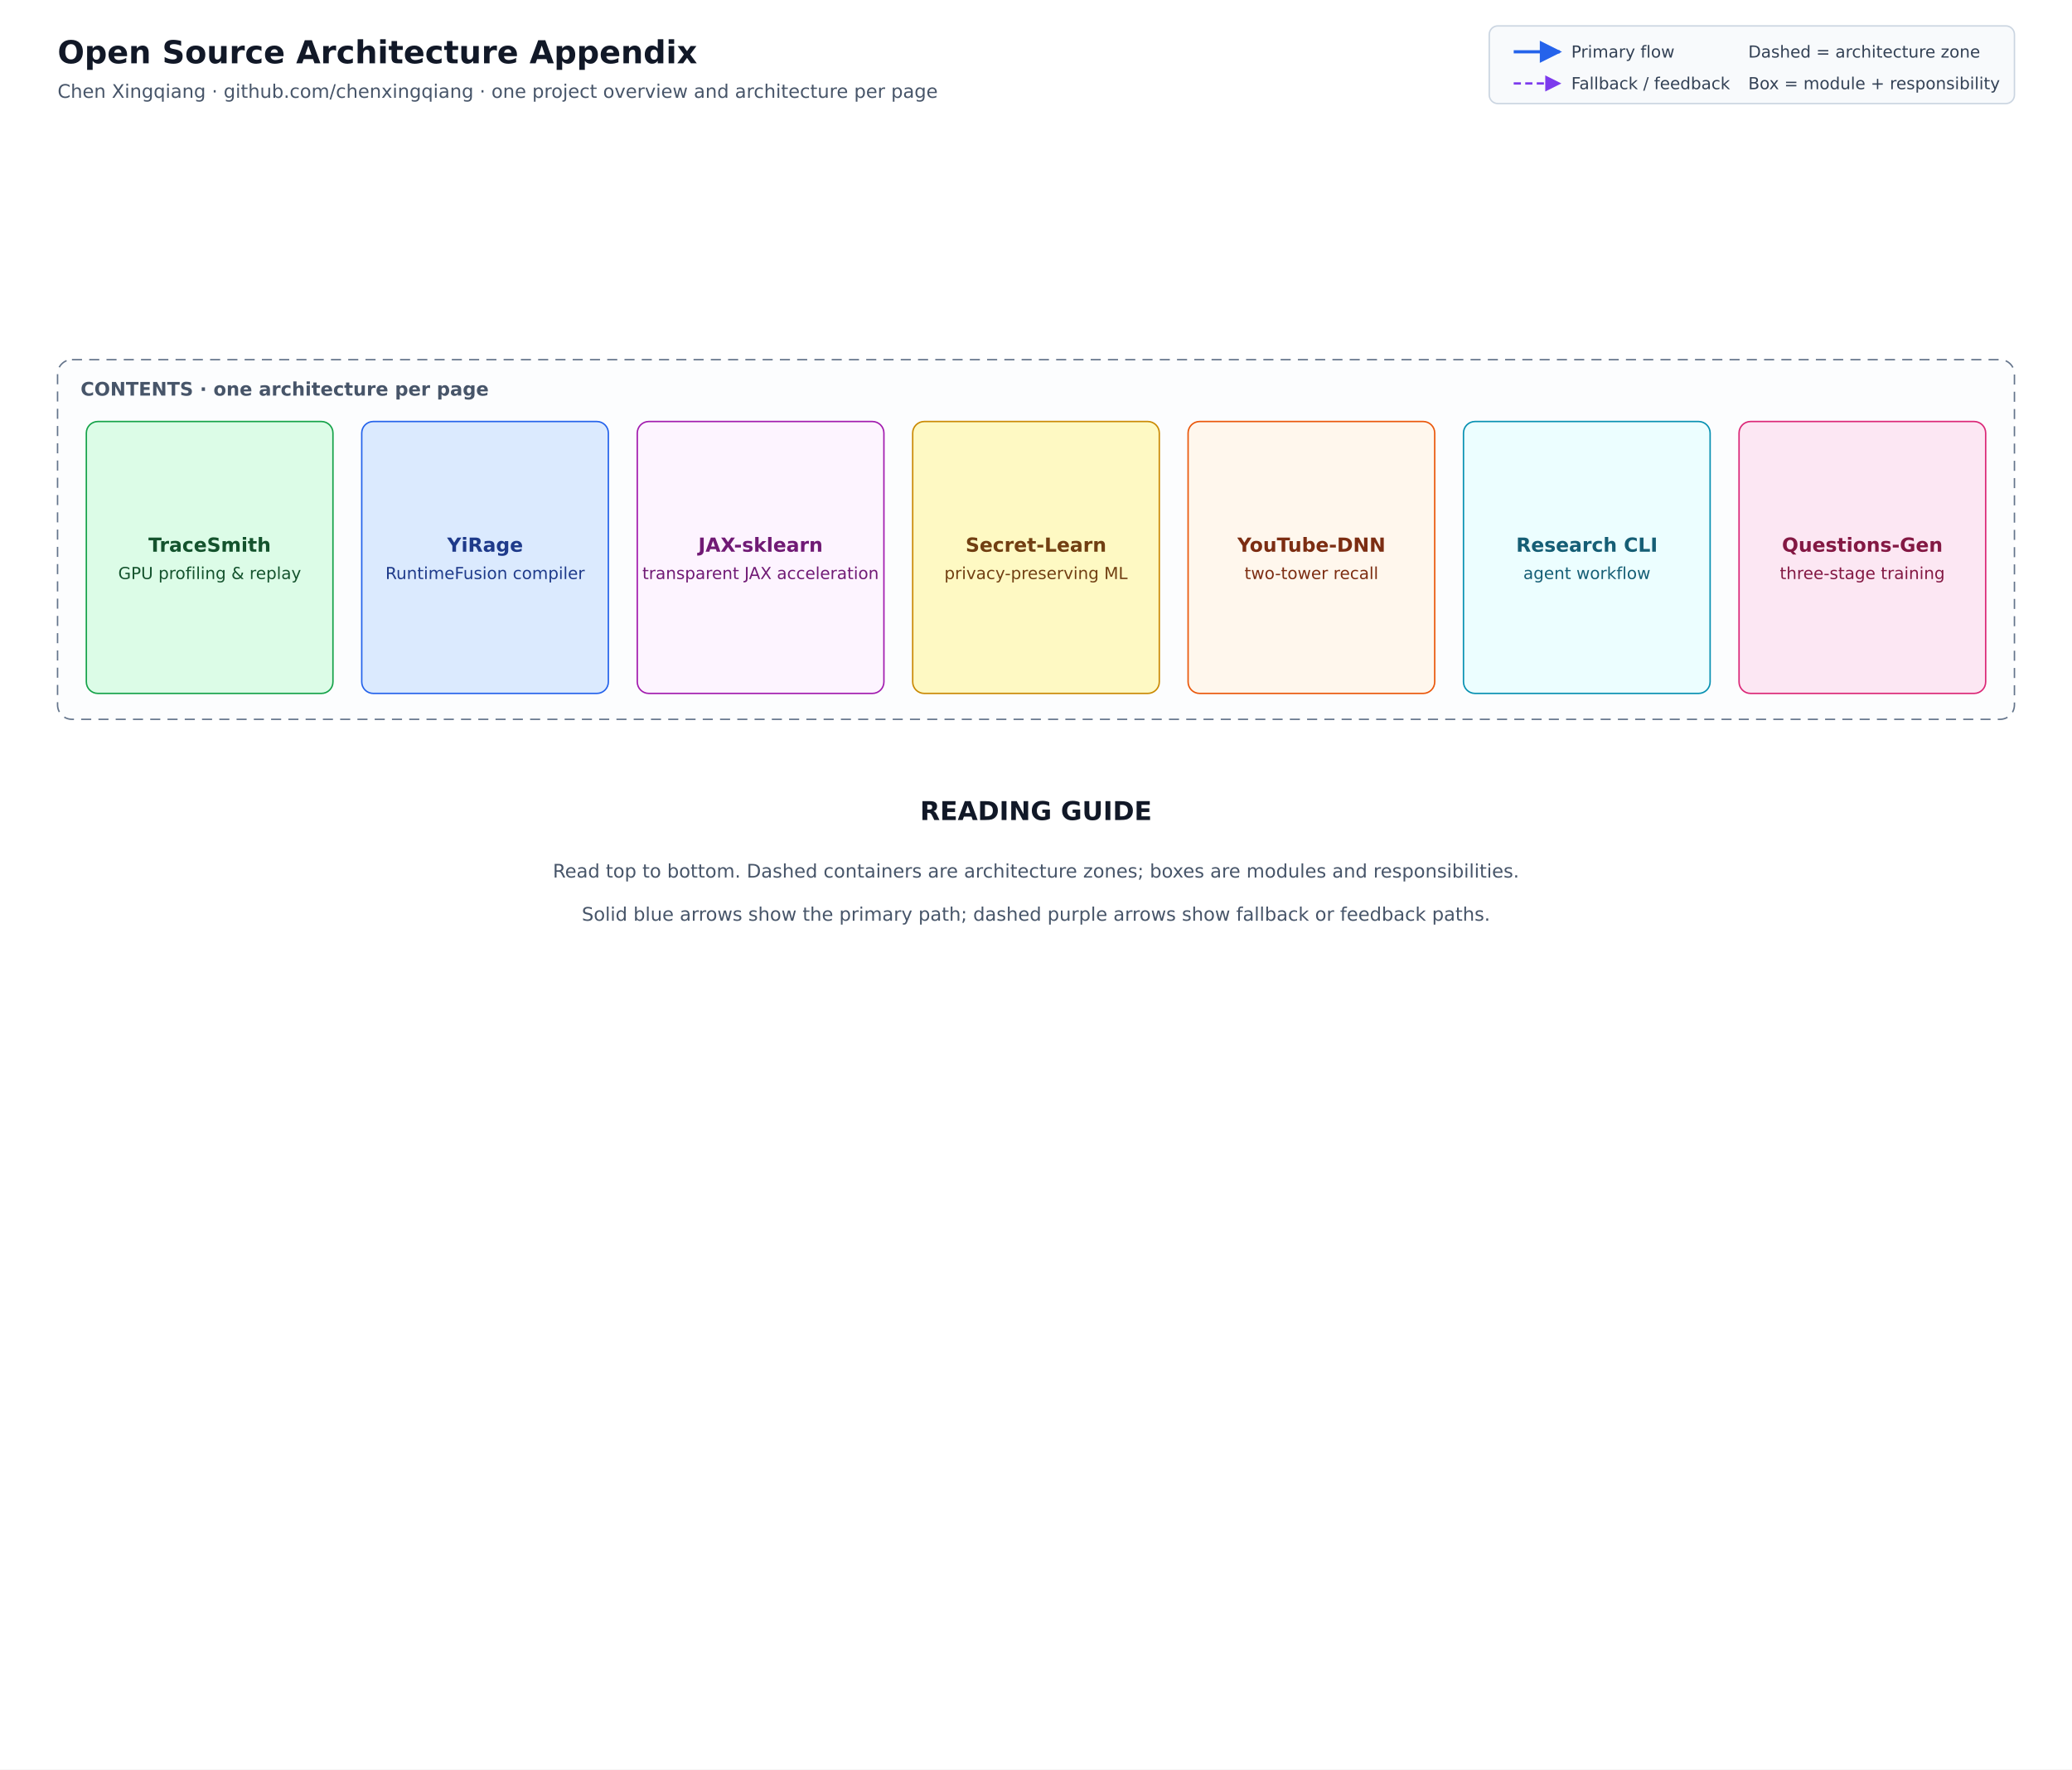
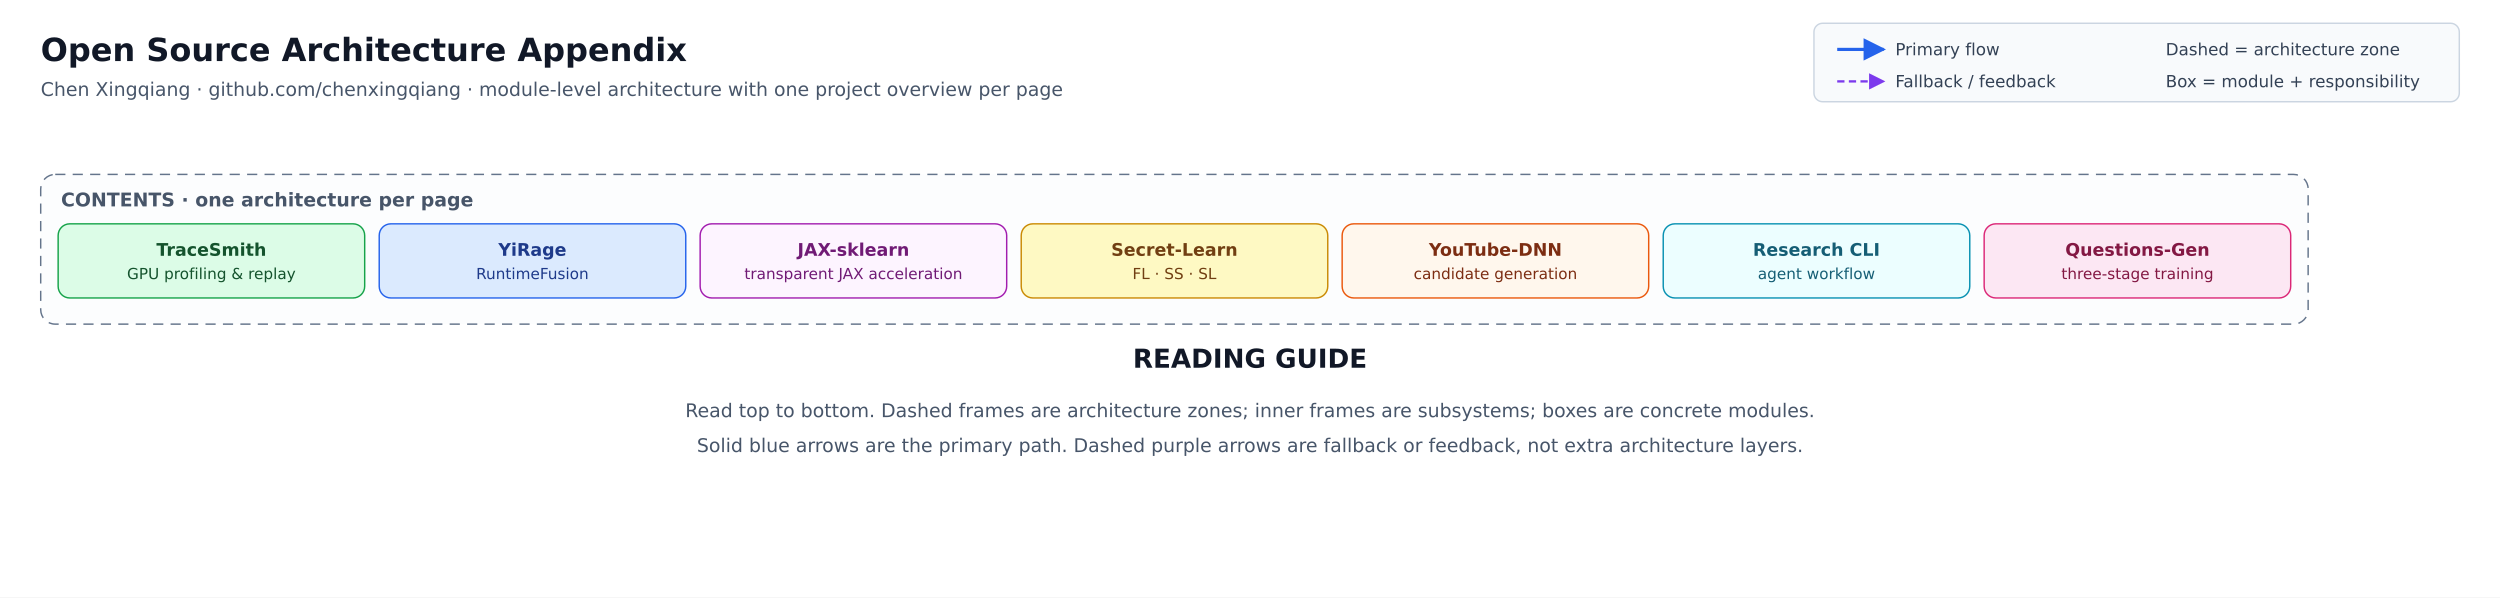
- <svg xmlns="http://www.w3.org/2000/svg" viewBox="0 0 1440 1230" font-family="WenQuanYi Micro Hei, DejaVu Sans, sans-serif">
+ <svg xmlns="http://www.w3.org/2000/svg" viewBox="0 0 1720 411" font-family="WenQuanYi Micro Hei, DejaVu Sans, sans-serif">
  <defs>
    <marker id="arr" viewBox="0 0 10 10" refX="9" refY="5" markerWidth="7" markerHeight="7" orient="auto">
      <path d="M0,0 L10,5 L0,10 z" fill="#2563eb" />
    </marker>
    <marker id="arrP" viewBox="0 0 10 10" refX="9" refY="5" markerWidth="7" markerHeight="7" orient="auto">
      <path d="M0,0 L10,5 L0,10 z" fill="#7c3aed" />
    </marker>
  </defs>
-   <rect x="0" y="0" width="1440" height="1230" fill="#ffffff" />
-   <text x="40" y="44" font-size="22" fill="#111827" font-weight="700" text-anchor="start">Open Source Architecture Appendix</text>
-   <text x="40" y="68" font-size="13" fill="#475569" font-weight="400" text-anchor="start">Chen Xingqiang · github.com/chenxingqiang · one project overview and architecture per page</text>
-   <rect x="1035" y="18" width="365" height="54" rx="6" fill="#f8fafc" stroke="#cbd5e1" />
-   <line x1="1052" y1="36" x2="1084" y2="36" stroke="#2563eb" stroke-width="2.2" marker-end="url(#arr)" />
-   <text x="1092" y="40" font-size="11.5" fill="#334155" font-weight="400" text-anchor="start">Primary flow</text>
-   <line x1="1052" y1="58" x2="1084" y2="58" stroke="#7c3aed" stroke-width="1.6" stroke-dasharray="5,3" marker-end="url(#arrP)" />
-   <text x="1092" y="62" font-size="11.5" fill="#334155" font-weight="400" text-anchor="start">Fallback / feedback</text>
-   <text x="1215" y="40" font-size="11.5" fill="#334155" font-weight="400" text-anchor="start">Dashed = architecture zone</text>
-   <text x="1215" y="62" font-size="11.5" fill="#334155" font-weight="400" text-anchor="start">Box = module + responsibility</text>
-   <rect x="40" y="250" width="1360" height="250" rx="10" fill="#f8fafc" fill-opacity="0.42" stroke="#64748b" stroke-dasharray="7,5" />
-   <text x="56" y="275" font-size="13" fill="#475569" font-weight="700" text-anchor="start">CONTENTS · one architecture per page</text>
-   <rect x="60.0" y="293" width="171.4" height="189" rx="8" fill="#dcfce7" stroke="#16a34a" />
-   <text x="145.714" y="383.5" font-size="13.5" fill="#14532d" font-weight="700" text-anchor="middle">TraceSmith</text>
-   <text x="145.714" y="402.5" font-size="11.5" fill="#14532d" font-weight="400" text-anchor="middle">GPU profiling &amp; replay</text>
-   <rect x="251.4" y="293" width="171.4" height="189" rx="8" fill="#dbeafe" stroke="#2563eb" />
-   <text x="337.143" y="383.5" font-size="13.5" fill="#1e3a8a" font-weight="700" text-anchor="middle">YiRage</text>
-   <text x="337.143" y="402.5" font-size="11.5" fill="#1e3a8a" font-weight="400" text-anchor="middle">RuntimeFusion compiler</text>
-   <rect x="442.9" y="293" width="171.4" height="189" rx="8" fill="#fdf4ff" stroke="#a21caf" />
-   <text x="528.571" y="383.5" font-size="13.5" fill="#701a75" font-weight="700" text-anchor="middle">JAX-sklearn</text>
-   <text x="528.571" y="402.5" font-size="11.5" fill="#701a75" font-weight="400" text-anchor="middle">transparent JAX acceleration</text>
-   <rect x="634.3" y="293" width="171.4" height="189" rx="8" fill="#fef9c3" stroke="#ca8a04" />
-   <text x="720" y="383.5" font-size="13.5" fill="#713f12" font-weight="700" text-anchor="middle">Secret-Learn</text>
-   <text x="720" y="402.5" font-size="11.5" fill="#713f12" font-weight="400" text-anchor="middle">privacy-preserving ML</text>
-   <rect x="825.7" y="293" width="171.4" height="189" rx="8" fill="#fff7ed" stroke="#ea580c" />
-   <text x="911.429" y="383.5" font-size="13.5" fill="#7c2d12" font-weight="700" text-anchor="middle">YouTube-DNN</text>
-   <text x="911.429" y="402.5" font-size="11.5" fill="#7c2d12" font-weight="400" text-anchor="middle">two-tower recall</text>
-   <rect x="1017.1" y="293" width="171.4" height="189" rx="8" fill="#ecfeff" stroke="#0891b2" />
-   <text x="1102.857" y="383.5" font-size="13.5" fill="#155e75" font-weight="700" text-anchor="middle">Research CLI</text>
-   <text x="1102.857" y="402.5" font-size="11.5" fill="#155e75" font-weight="400" text-anchor="middle">agent workflow</text>
-   <rect x="1208.6" y="293" width="171.4" height="189" rx="8" fill="#fce7f3" stroke="#db2777" />
-   <text x="1294.286" y="383.5" font-size="13.5" fill="#831843" font-weight="700" text-anchor="middle">Questions-Gen</text>
-   <text x="1294.286" y="402.5" font-size="11.5" fill="#831843" font-weight="400" text-anchor="middle">three-stage training</text>
-   <text x="720" y="570" font-size="18" fill="#111827" font-weight="700" text-anchor="middle">READING GUIDE</text>
-   <text x="720" y="610" font-size="13" fill="#475569" font-weight="400" text-anchor="middle">Read top to bottom. Dashed containers are architecture zones; boxes are modules and responsibilities.</text>
-   <text x="720" y="640" font-size="13" fill="#475569" font-weight="400" text-anchor="middle">Solid blue arrows show the primary path; dashed purple arrows show fallback or feedback paths.</text>
+   <rect x="0" y="0" width="1720" height="411" fill="#ffffff" />
+   <text x="28" y="42" font-size="22" fill="#111827" font-weight="700" text-anchor="start">Open Source Architecture Appendix</text>
+   <text x="28" y="66" font-size="13" fill="#475569" font-weight="400" text-anchor="start">Chen Xingqiang · github.com/chenxingqiang · module-level architecture with one project overview per page</text>
+   <rect x="1248" y="16" width="444" height="54" rx="6" fill="#f8fafc" stroke="#cbd5e1" />
+   <line x1="1264" y1="34" x2="1296" y2="34" stroke="#2563eb" stroke-width="2.2" marker-end="url(#arr)" />
+   <text x="1304" y="38" font-size="11.5" fill="#334155" font-weight="400" text-anchor="start">Primary flow</text>
+   <line x1="1264" y1="56" x2="1296" y2="56" stroke="#7c3aed" stroke-width="1.6" stroke-dasharray="5,3" marker-end="url(#arrP)" />
+   <text x="1304" y="60" font-size="11.5" fill="#334155" font-weight="400" text-anchor="start">Fallback / feedback</text>
+   <text x="1490" y="38" font-size="11.5" fill="#334155" font-weight="400" text-anchor="start">Dashed = architecture zone</text>
+   <text x="1490" y="60" font-size="11.5" fill="#334155" font-weight="400" text-anchor="start">Box = module + responsibility</text>
+   <rect x="28" y="120" width="1560" height="103" rx="10" fill="#f8fafc" fill-opacity="0.38" stroke="#64748b" stroke-dasharray="7,5" />
+   <text x="42" y="142" font-size="13" fill="#475569" font-weight="700" text-anchor="start">CONTENTS · one architecture per page</text>
+   <rect x="40.0" y="154.0" width="210.9" height="51.0" rx="8" fill="#dcfce7" stroke="#16a34a" />
+   <text x="145.429" y="176.0" font-size="12" fill="#14532d" font-weight="700" text-anchor="middle">TraceSmith</text>
+   <text x="145.429" y="192.0" font-size="10.5" fill="#14532d" font-weight="400" text-anchor="middle">GPU profiling &amp; replay</text>
+   <rect x="260.9" y="154.0" width="210.9" height="51.0" rx="8" fill="#dbeafe" stroke="#2563eb" />
+   <text x="366.286" y="176.0" font-size="12" fill="#1e3a8a" font-weight="700" text-anchor="middle">YiRage</text>
+   <text x="366.286" y="192.0" font-size="10.5" fill="#1e3a8a" font-weight="400" text-anchor="middle">RuntimeFusion</text>
+   <rect x="481.7" y="154.0" width="210.9" height="51.0" rx="8" fill="#fdf4ff" stroke="#a21caf" />
+   <text x="587.143" y="176.0" font-size="12" fill="#701a75" font-weight="700" text-anchor="middle">JAX-sklearn</text>
+   <text x="587.143" y="192.0" font-size="10.5" fill="#701a75" font-weight="400" text-anchor="middle">transparent JAX acceleration</text>
+   <rect x="702.6" y="154.0" width="210.9" height="51.0" rx="8" fill="#fef9c3" stroke="#ca8a04" />
+   <text x="808.0" y="176.0" font-size="12" fill="#713f12" font-weight="700" text-anchor="middle">Secret-Learn</text>
+   <text x="808.0" y="192.0" font-size="10.5" fill="#713f12" font-weight="400" text-anchor="middle">FL · SS · SL</text>
+   <rect x="923.4" y="154.0" width="210.9" height="51.0" rx="8" fill="#fff7ed" stroke="#ea580c" />
+   <text x="1028.857" y="176.0" font-size="12" fill="#7c2d12" font-weight="700" text-anchor="middle">YouTube-DNN</text>
+   <text x="1028.857" y="192.0" font-size="10.5" fill="#7c2d12" font-weight="400" text-anchor="middle">candidate generation</text>
+   <rect x="1144.3" y="154.0" width="210.9" height="51.0" rx="8" fill="#ecfeff" stroke="#0891b2" />
+   <text x="1249.714" y="176.0" font-size="12" fill="#155e75" font-weight="700" text-anchor="middle">Research CLI</text>
+   <text x="1249.714" y="192.0" font-size="10.5" fill="#155e75" font-weight="400" text-anchor="middle">agent workflow</text>
+   <rect x="1365.1" y="154.0" width="210.9" height="51.0" rx="8" fill="#fce7f3" stroke="#db2777" />
+   <text x="1470.571" y="176.0" font-size="12" fill="#831843" font-weight="700" text-anchor="middle">Questions-Gen</text>
+   <text x="1470.571" y="192.0" font-size="10.5" fill="#831843" font-weight="400" text-anchor="middle">three-stage training</text>
+   <text x="860.0" y="253" font-size="18" fill="#111827" font-weight="700" text-anchor="middle">READING GUIDE</text>
+   <text x="860.0" y="287" font-size="13" fill="#475569" font-weight="400" text-anchor="middle">Read top to bottom. Dashed frames are architecture zones; inner frames are subsystems; boxes are concrete modules.</text>
+   <text x="860.0" y="311" font-size="13" fill="#475569" font-weight="400" text-anchor="middle">Solid blue arrows are the primary path. Dashed purple arrows are fallback or feedback, not extra architecture layers.</text>
</svg>
